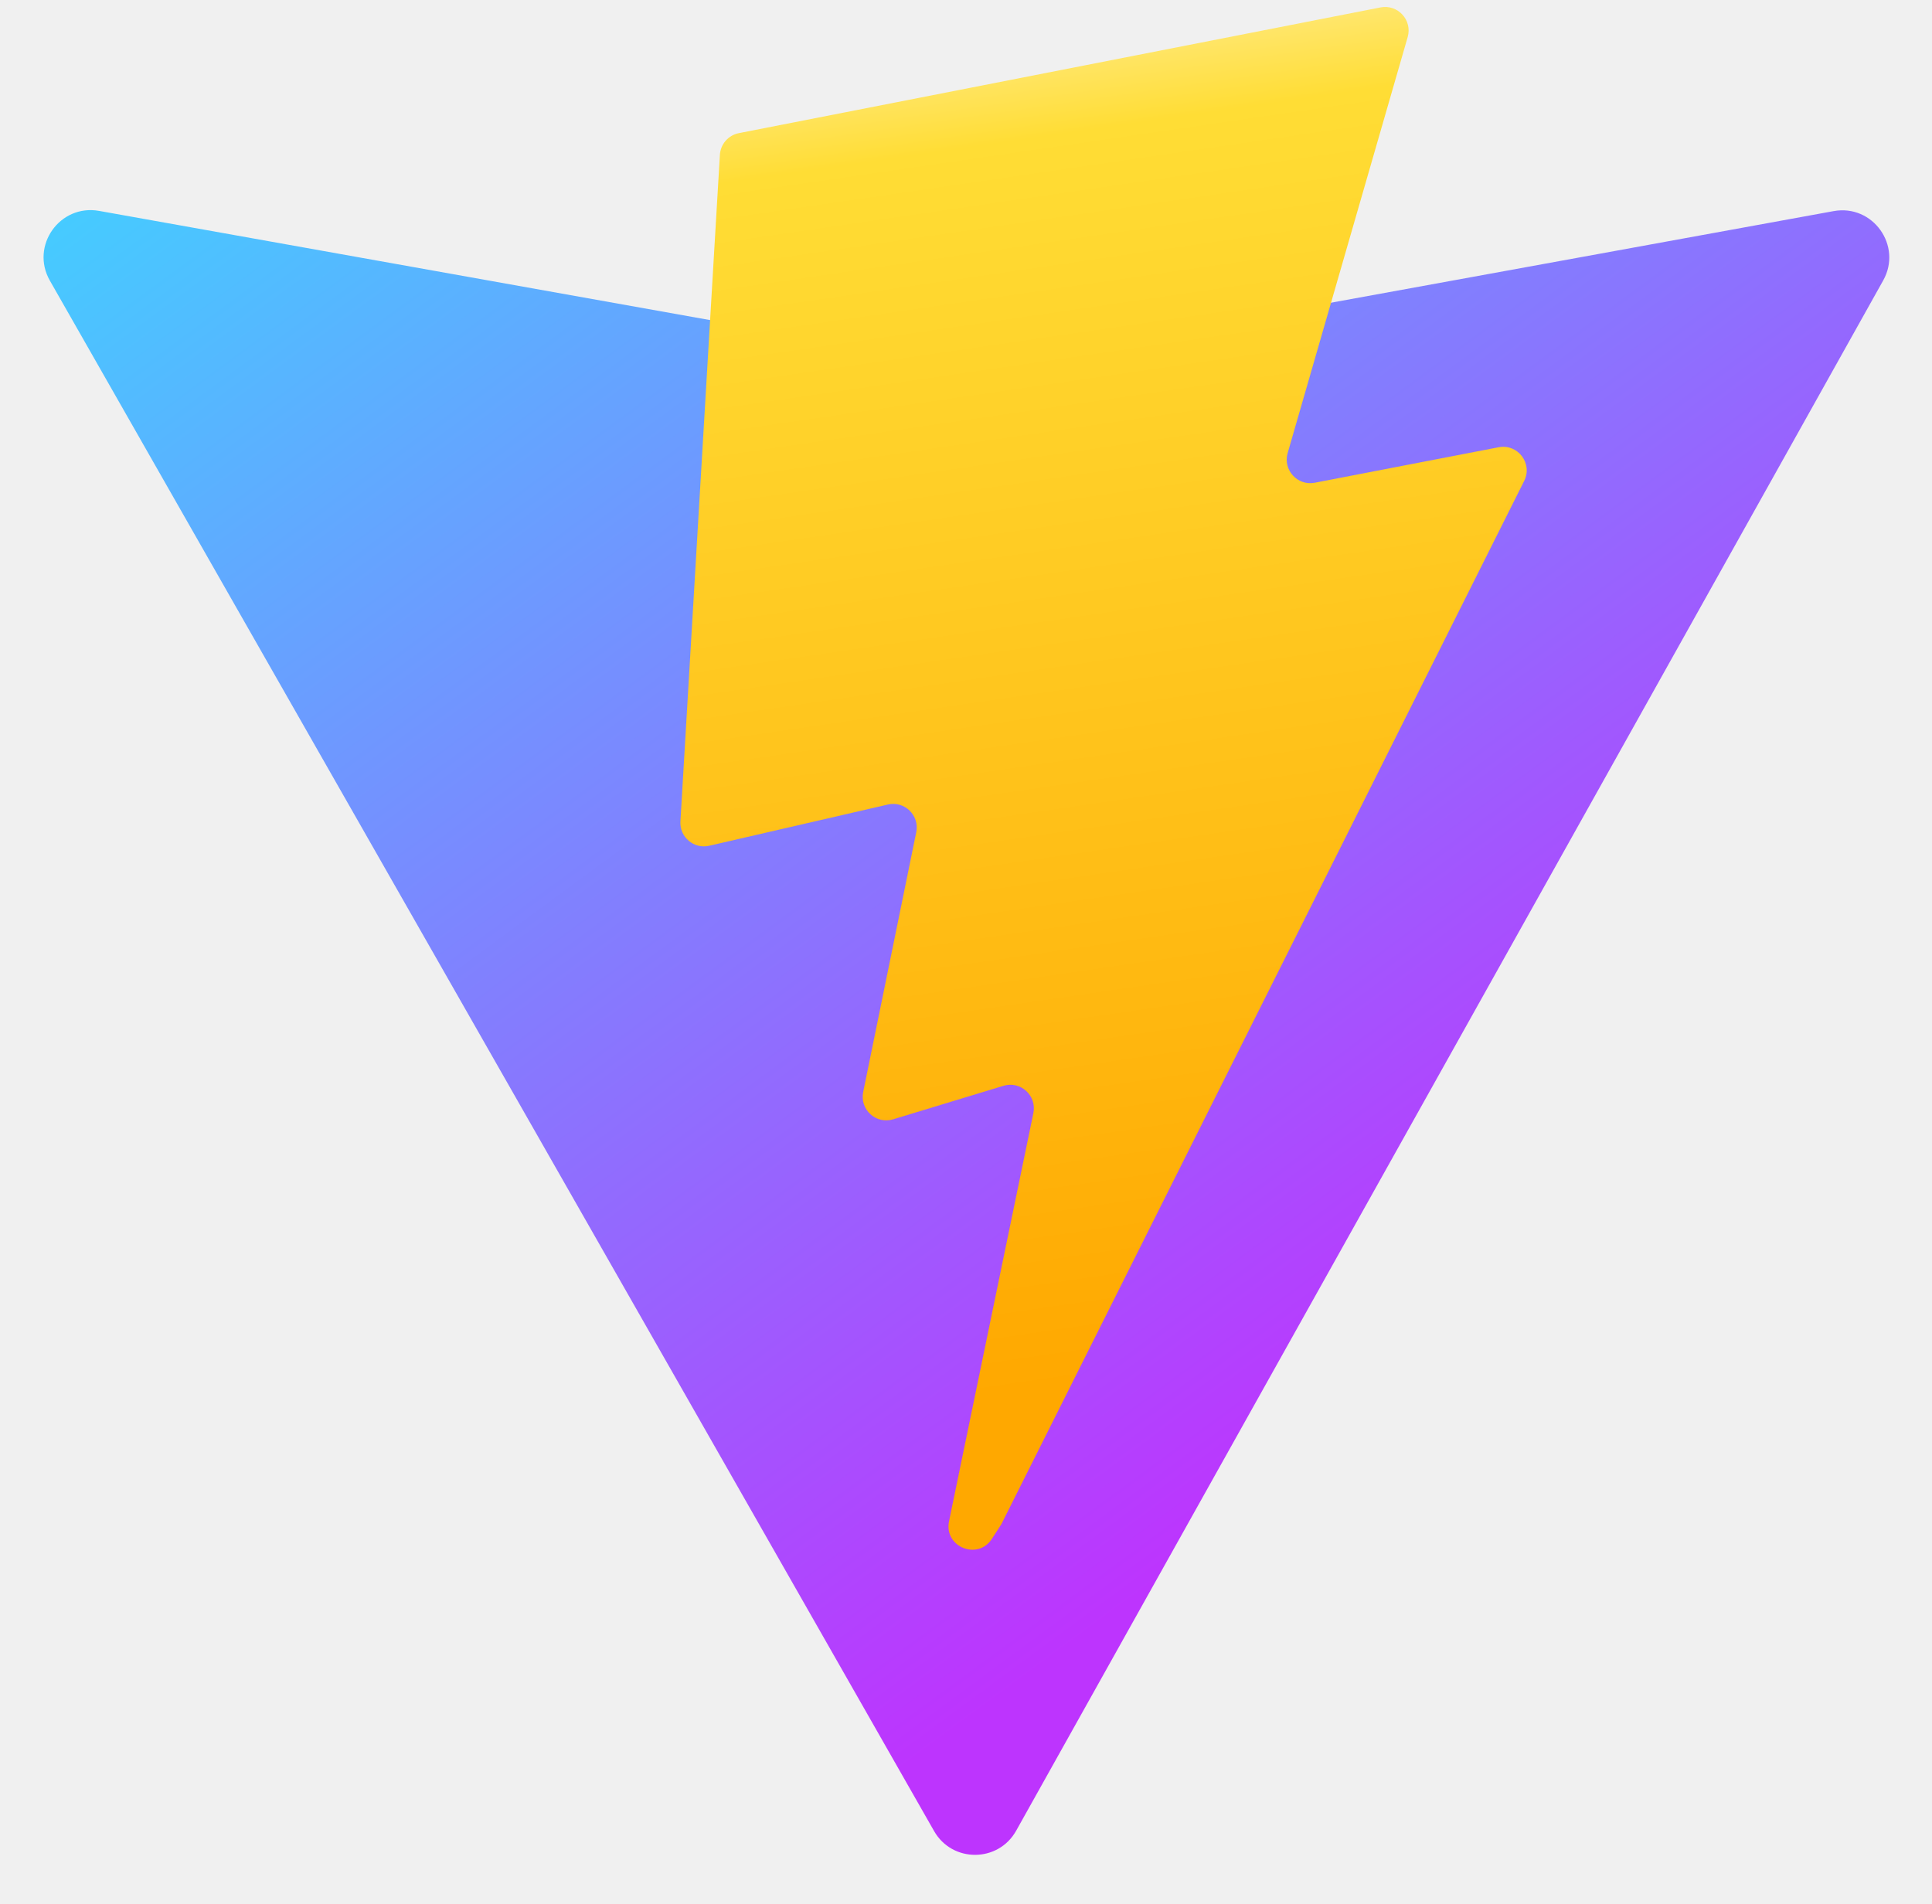
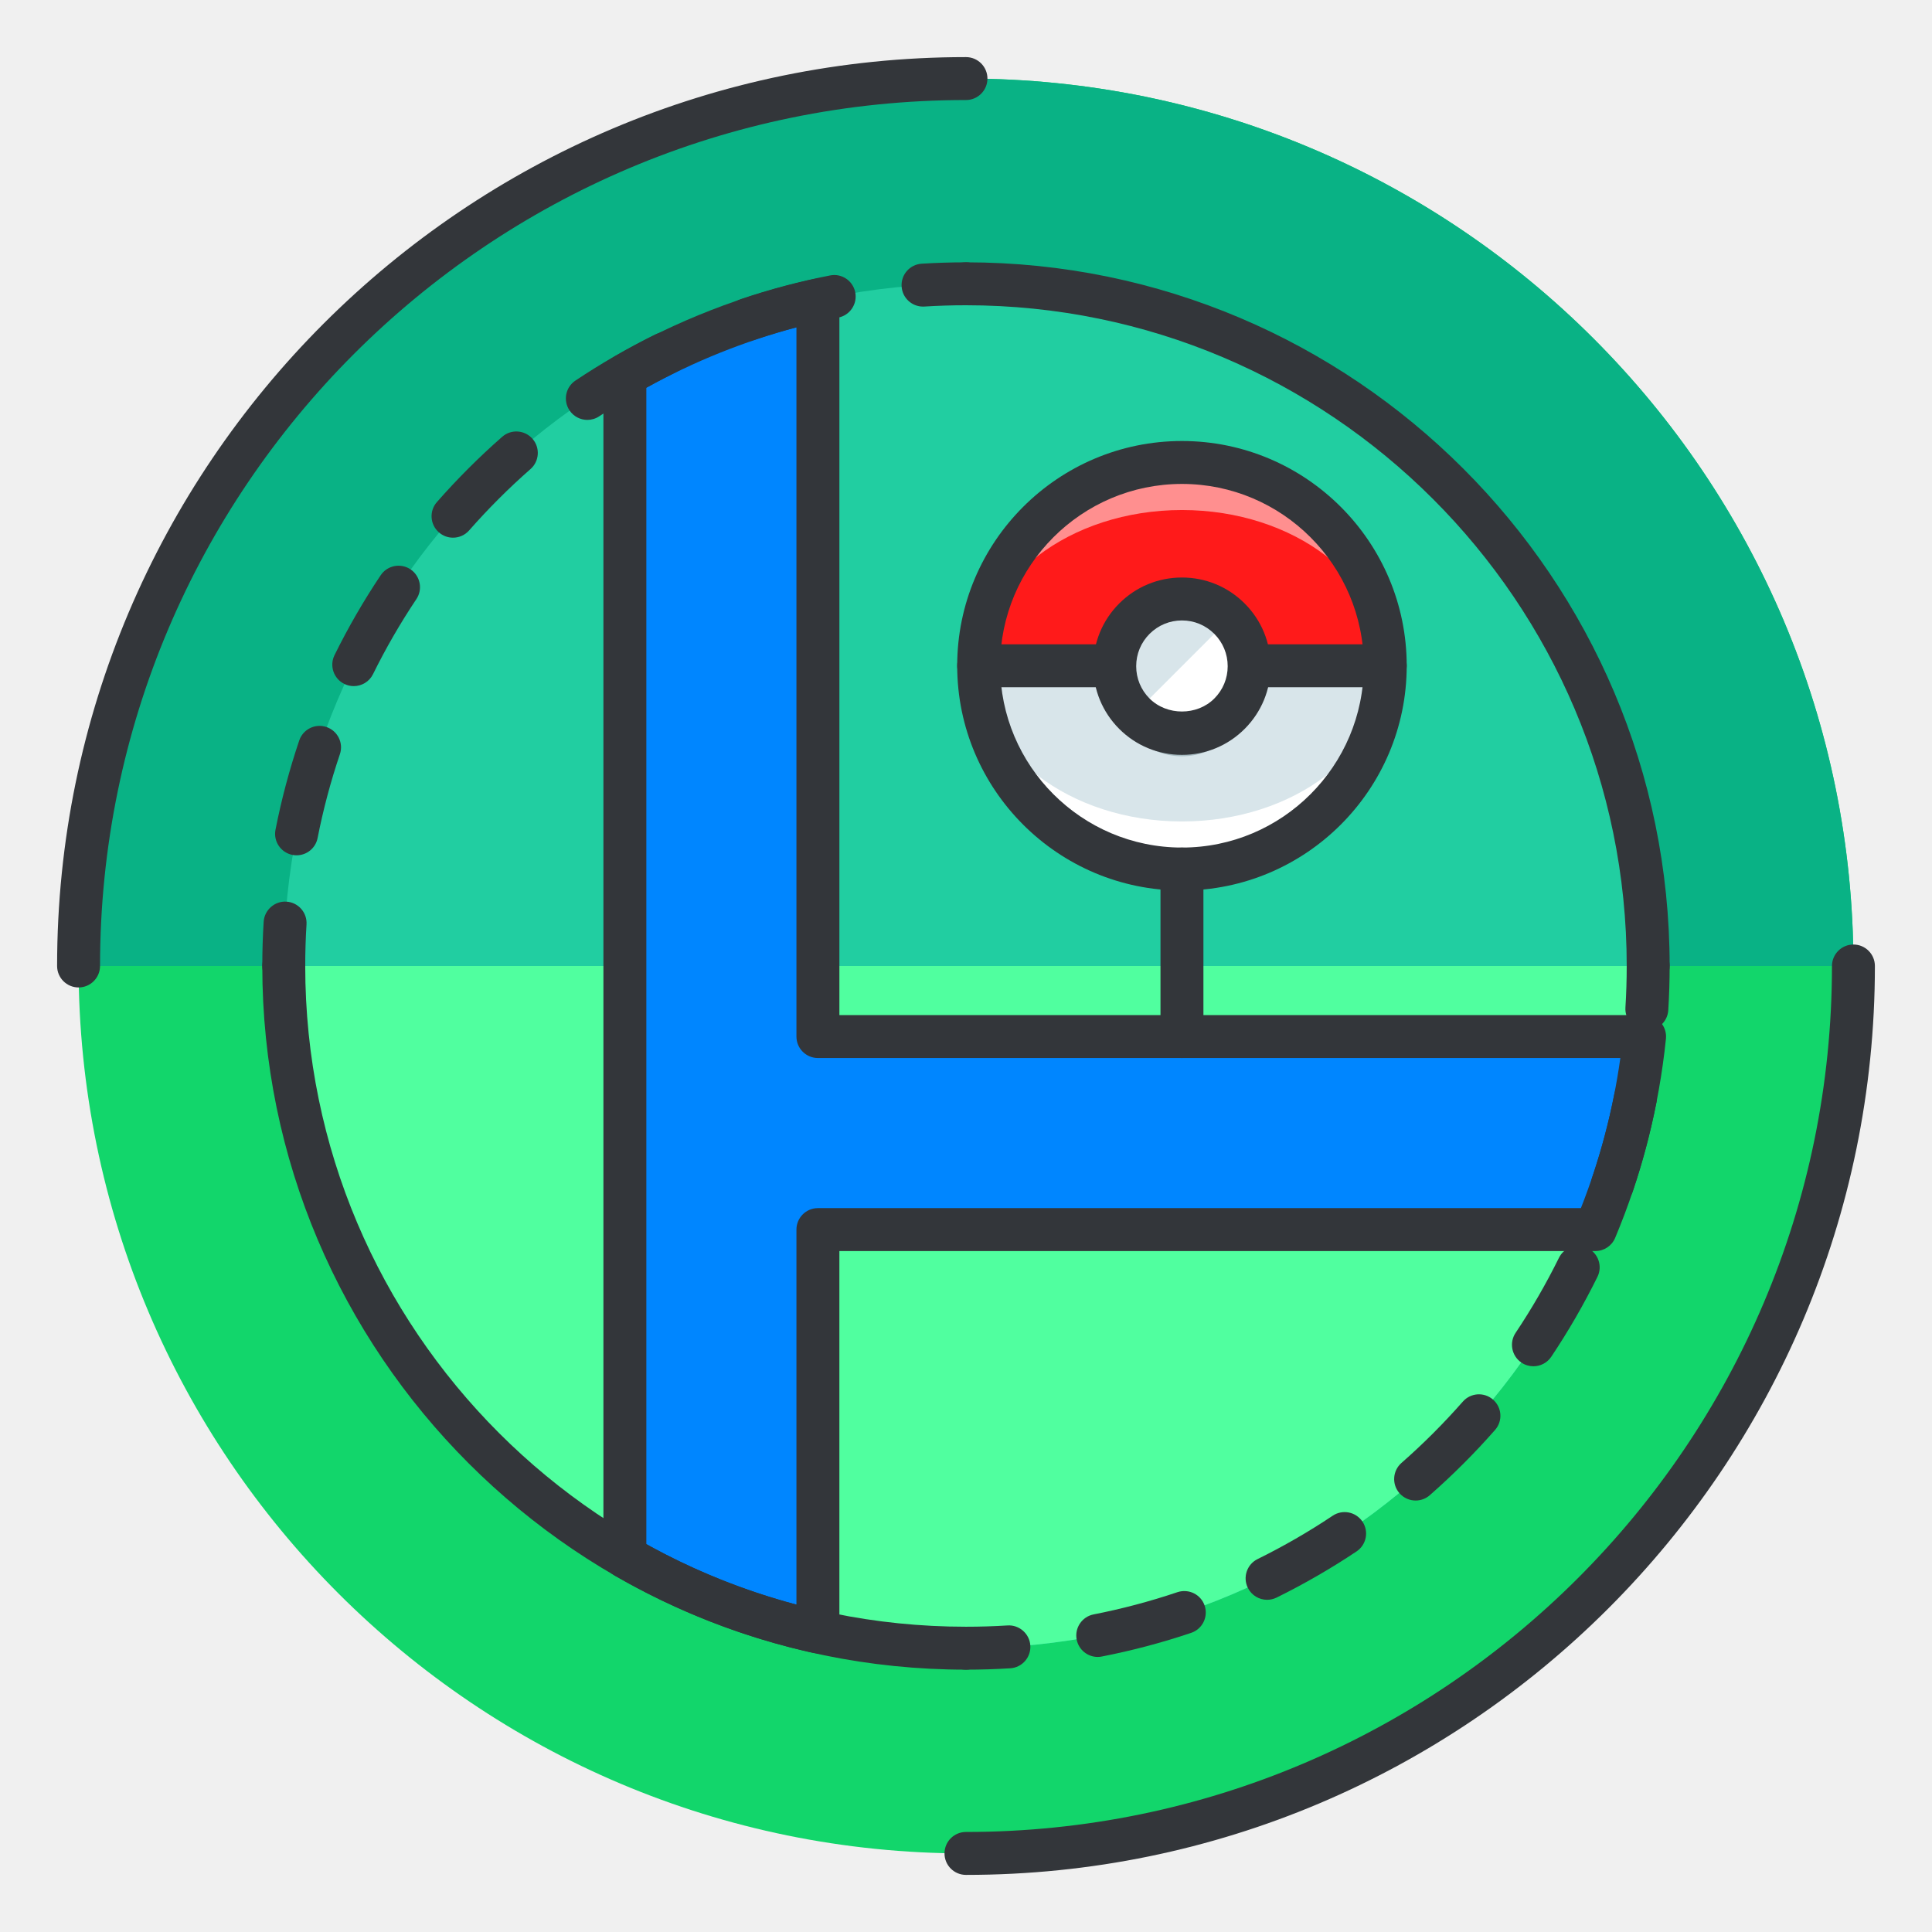
- <svg xmlns="http://www.w3.org/2000/svg" width="410" height="404" viewBox="0 0 410 404" fill="none">
-   <path d="M399.641 59.525L215.643 388.545C211.844 395.338 202.084 395.378 198.228 388.618L10.582 59.556C6.381 52.19 12.68 43.267 21.028 44.759L205.223 77.682C206.398 77.892 207.601 77.89 208.776 77.676L389.119 44.806C397.439 43.289 403.768 52.143 399.641 59.525Z" fill="url(#paint0_linear)" />
-   <path d="M292.965 1.574L156.801 28.255C154.563 28.694 152.906 30.59 152.771 32.866L144.395 174.33C144.198 177.662 147.258 180.248 150.51 179.498L188.42 170.749C191.967 169.931 195.172 173.055 194.443 176.622L183.18 231.775C182.422 235.487 185.907 238.661 189.532 237.56L212.947 230.446C216.577 229.344 220.065 232.527 219.297 236.242L201.398 322.875C200.278 328.294 207.486 331.249 210.492 326.603L212.5 323.5L323.454 102.072C325.312 98.365 322.108 94.137 318.036 94.923L279.014 102.454C275.347 103.161 272.227 99.746 273.262 96.158L298.731 7.867C299.767 4.273 296.636 0.855 292.965 1.574Z" fill="url(#paint1_linear)" />
-   <defs>
-     <linearGradient id="paint0_linear" x1="6" y1="33" x2="235" y2="344" gradientUnits="userSpaceOnUse">
-       <stop stop-color="#41D1FF" />
-       <stop offset="1" stop-color="#BD34FE" />
-     </linearGradient>
-     <linearGradient id="paint1_linear" x1="194.651" y1="8.818" x2="236.076" y2="292.989" gradientUnits="userSpaceOnUse">
-       <stop stop-color="#FFEA83" />
-       <stop offset="0.083" stop-color="#FFDD35" />
-       <stop offset="1" stop-color="#FFA800" />
-     </linearGradient>
-   </defs>
+ <svg xmlns="http://www.w3.org/2000/svg" version="1.1" id="Layer_1" x="0px" y="0px" width="135px" height="135px" viewBox="0 0 135 135" style="enable-background:new 0 0 135 135;" xml:space="preserve">
+   <style type="text/css">
+ 
+ 	.st0{fill:#465652;}
+ 	.st1{fill:#AAB9BA;}
+ 	.st2{fill:#47C67B;}
+ 	.st3{fill:#AAC8D1;}
+ 	.st4{fill:none;stroke:#E83834;stroke-width:6;stroke-linecap:round;stroke-linejoin:round;stroke-miterlimit:10;}
+ 	.st5{fill:#7BC67B;}
+ 	.st6{fill:#7BC7FF;}
+ 	.st7{fill:#7C34C1;}
+ 	.st8{fill:#7C8D96;}
+ 	.st9{fill:#AD2707;}
+ 	.st10{fill:#ADB8BC;}
+ 	.st11{fill:#107510;}
+ 	.st12{fill:#7FE5D8;}
+ 	.st13{fill:#AF4AD1;}
+ 	.st14{fill:#E02B7E;}
+ 	.st15{fill:#E04038;}
+ 	.st16{fill:#AFD7DD;}
+ 	.st17{fill:#E0A010;}
+ 	.st18{fill:#E0D5A4;}
+ 	.st19{fill:#12B2B2;}
+ 	.st20{fill:#12D66B;}
+ 	.st21{fill:#E1A9FF;}
+ 	.st22{fill:#1362A8;}
+ 	.st23{fill:#E2378D;}
+ 	.st24{fill:#E29C37;}
+ 	.st25{fill:#E2B90E;}
+ 	.st26{fill:#E2BF91;}
+ 	.st27{fill:#E2CBAA;}
+ 	.st28{fill:#14A594;}
+ 	.st29{fill:#E4E9ED;}
+ 	.st30{fill:#4A5D60;}
+ 	.st31{fill:#E5B076;}
+ 	.st32{fill:#E5B1C4;}
+ 	.st33{fill:#E5E4C3;}
+ 	.st34{fill:#4B6466;}
+ 	.st35{fill:#E6FF2E;}
+ 	.st36{fill:#18AA67;}
+ 	.st37{fill:#E86207;}
+ 	.st38{fill:#E8A113;}
+ 	.st39{fill:#E8B5A6;}
+ 	.st40{fill:#E8E8ED;}
+ 	.st41{fill:#4E5154;}
+ 	.st42{fill:#E9F1F4;}
+ 	.st43{fill:#4F4B48;}
+ 	.st44{fill:#4F74E8;}
+ 	.st45{fill:#808E93;}
+ 	.st46{fill:#80949B;}
+ 	.st47{fill:#80EDAC;}
+ 	.st48{fill:#B122E0;}
+ 	.st49{fill:#B2C4CC;}
+ 	.st50{fill:#83D839;}
+ 	.st51{fill:#B3C6C6;}
+ 	.st52{fill:none;stroke:#33363A;stroke-width:3;stroke-linecap:round;stroke-linejoin:round;stroke-miterlimit:10;}
+ 	.st53{fill:#1A8E1C;}
+ 	.st54{fill:#1A93D6;}
+ 	.st55{fill:#B50B0B;}
+ 	.st56{fill:#1AD88F;}
+ 	.st57{fill:#B5DAF4;}
+ 	.st58{fill:#EA7B1F;}
+ 	.st59{fill:#EA81BD;}
+ 	.st60{fill:#87B8D6;}
+ 	.st61{fill:#87C3F4;}
+ 	.st62{fill:#EAC79D;}
+ 	.st63{fill:#EADF11;}
+ 	.st64{fill:#EAE4C5;}
+ 	.st65{fill:#B78094;}
+ 	.st66{fill:#8844D8;}
+ 	.st67{fill:#EBF4F7;}
+ 	.st68{fill:#893015;}
+ 	.st69{fill:#89410B;}
+ 	.st70{fill:#899BA3;}
+ 	.st71{fill:#EDE3B9;}
+ 	.st72{enable-background:new    ;}
+ 	.st73{fill:#50FF9F;}
+ 	.st74{fill:#EEDCF4;}
+ 	.st75{fill:#EFA37D;}
+ 	.st76{fill:#EFA3CC;}
+ 	.st77{fill:#EFC99A;}
+ 	.st78{fill:#54AF79;}
+ 	.st79{fill:#BA503A;}
+ 	.st80{fill:#BA8663;}
+ 	.st81{fill:#8B4FE0;}
+ 	.st82{fill:#58ED9B;}
+ 	.st83{fill:#BC7DFF;}
+ 	.st84{fill:#8D9AA3;}
+ 	.st85{fill:#BCCAD3;}
+ 	.st86{fill:#8DE4FF;}
+ 	.st87{fill:#20B518;}
+ 	.st88{fill:#BF44F2;}
+ 	.st89{fill:#21CEA1;}
+ 	.st90{fill:#BFDAE0;}
+ 	.st91{fill:#F0FBFC;}
+ 	.st92{fill:#F2D9A7;}
+ 	.st93{fill:#F2EAC9;}
+ 	.st94{fill:#24D1AF;}
+ 	.st95{fill:#25931C;}
+ 	.st96{fill:#F4C4B3;}
+ 	.st97{fill:#F4D3A2;}
+ 	.st98{fill:#F4D647;}
+ 	.st99{fill:#F4D7B8;}
+ 	.st100{fill:#F4EC8E;}
+ 	.st101{fill:#5B524D;}
+ 	.st102{fill:#F77819;}
+ 	.st103{fill:#F79AE1;}
+ 	.st104{fill:#5E707A;}
+ 	.st105{fill:#F93585;}
+ 	.st106{fill:#F95D5D;}
+ 	.st107{fill:#F9C19B;}
+ 	.st108{fill:#F9CB58;}
+ 	.st109{fill:#F9D2B2;}
+ 	.st110{fill:#F9F07D;}
+ 	.st111{fill:#F9F1D2;}
+ 	.st112{fill:#F9F4B7;}
+ 	.st113{fill:#F9F9E4;}
+ 	.st114{fill:#5F1DAA;}
+ 	.st115{fill:#5F9AD6;}
+ 	.st116{fill:#C0C0C4;}
+ 	.st117{fill:#91EA57;}
+ 	.st118{fill:#C12727;}
+ 	.st119{fill:#C191A0;}
+ 	.st120{fill:#923BB7;}
+ 	.st121{fill:#93A0A3;}
+ 	.st122{fill:#93F9EA;}
+ 	.st123{fill:#93FF5A;}
+ 	.st124{fill:#C4833D;}
+ 	.st125{fill:#95A2A5;}
+ 	.st126{fill:#965514;}
+ 	.st127{fill:#96562C;}
+ 	.st128{fill:#2AF42F;}
+ 	.st129{fill:#C5D7DD;}
+ 	.st130{fill:#C68510;}
+ 	.st131{fill:#C6A86D;}
+ 	.st132{fill:#C6BB8D;}
+ 	.st133{fill:#2C9DCE;}
+ 	.st134{fill:#FBFCF2;}
+ 	.st135{fill:#FC70B0;}
+ 	.st136{fill:#FCE6C8;}
+ 	.st137{fill:#FCF7E3;}
+ 	.st138{fill:#C90D6B;}
+ 	.st139{fill:#FDFEFF;}
+ 	.st140{fill:#FDFFDC;}
+ 	.st141{fill:#FF1A1A;}
+ 	.st142{fill:#FF5252;}
+ 	.st143{fill:#FF5B00;}
+ 	.st144{fill:#FF6155;}
+ 	.st145{fill:#FF630D;}
+ 	.st146{fill:#FF6666;}
+ 	.st147{fill:#FF7676;}
+ 	.st148{fill:#FF7900;}
+ 	.st149{fill:#FF860D;}
+ 	.st150{fill:#FF8B00;}
+ 	.st151{fill:#FF8F8F;}
+ 	.st152{fill:#FF900B;}
+ 	.st153{fill:#FF908A;}
+ 	.st154{fill:#FF960B;}
+ 	.st155{fill:#FF9C0D;}
+ 	.st156{fill:#FFA9D4;}
+ 	.st157{fill:#FFAA00;}
+ 	.st158{fill:#FFAD40;}
+ 	.st159{fill:#FFAF10;}
+ 	.st160{fill:#FFB000;}
+ 	.st161{fill:#FFBE08;}
+ 	.st162{fill:#FFBF31;}
+ 	.st163{fill:#FFC200;}
+ 	.st164{fill:#FFCAE8;}
+ 	.st165{fill:#FFCCF5;}
+ 	.st166{fill:#FFD00B;}
+ 	.st167{fill:#FFD039;}
+ 	.st168{fill:#FFD400;}
+ 	.st169{fill:#FFD833;}
+ 	.st170{fill:#FFDB80;}
+ 	.st171{fill:#FFDDD2;}
+ 	.st172{fill:#FFE6D4;}
+ 	.st173{fill:#FFE6EB;}
+ 	.st174{fill:#FFE98D;}
+ 	.st175{fill:#FFECD2;}
+ 	.st176{fill:#FFF1D9;}
+ 	.st177{fill:#FFF24D;}
+ 	.st178{fill:#FFF3C2;}
+ 	.st179{fill:#FFF4C7;}
+ 	.st180{fill:#FFF800;}
+ 	.st181{fill:#FFF80D;}
+ 	.st182{fill:#FFF9DE;}
+ 	.st183{fill:#FFFBD7;}
+ 	.st184{fill:#FFFBEB;}
+ 	.st185{fill:#FFFCC0;}
+ 	.st186{fill:#FFFCDC;}
+ 	.st187{fill:#FFFFFA;}
+ 	.st188{fill:#FFFFFF;}
+ 	.st189{fill:#63797F;}
+ 	.st190{fill:#65E529;}
+ 	.st191{fill:#66310E;}
+ 	.st192{fill:#663C17;}
+ 	.st193{fill:#9A5AE5;}
+ 	.st194{fill:#CA30EF;}
+ 	.st195{fill:#6892FC;}
+ 	.st196{fill:#9CFFC4;}
+ 	.st197{fill:#CC4306;}
+ 	.st198{fill:#CC549E;}
+ 	.st199{fill:#9E3256;}
+ 	.st200{fill:#CDFFBB;}
+ 	.st201{fill:#CE86AF;}
+ 	.st202{fill:#CED9DD;}
+ 	
+ 		.st203{fill:none;stroke:#33363A;stroke-width:3;stroke-linecap:round;stroke-linejoin:round;stroke-miterlimit:10;stroke-dasharray:6;}
+ 	.st204{fill:#CFE1E2;}
+ 	.st205{fill:#33363A;}
+ 	.st206{fill:#34C166;}
+ 	.st207{fill:#364B5B;}
+ 	.st208{fill:#3662CE;}
+ 	.st209{fill:#36C6FF;}
+ 	.st210{fill:#6ADB9A;}
+ 	.st211{fill:#6D5C4D;}
+ 	.st212{fill:#6EBDF9;}
+ 	.st213{fill:#0031FF;}
+ 	.st214{fill:#0062FF;}
+ 	.st215{fill:#0068FF;}
+ 	.st216{fill:#0086FF;}
+ 	.st217{fill:#009BE8;}
+ 	.st218{fill:#00AAFF;}
+ 	.st219{fill:#D271FF;}
+ 	.st220{fill:#D363A9;}
+ 	.st221{fill:#D3964C;}
+ 	.st222{fill:#D3DFE2;}
+ 	.st223{fill:#D3E0E2;}
+ 	.st224{fill:#D3EFF4;}
+ 	.st225{fill:#063B66;}
+ 	.st226{fill:#D60909;}
+ 	.st227{fill:#D61D1D;}
+ 	.st228{fill:#D7F0FF;}
+ 	.st229{fill:#09B285;}
+ 	.st230{fill:#D8D593;}
+ 	.st231{fill:#D8E2EA;}
+ 	.st232{fill:#D8E5EA;}
+ 	.st233{fill:#3E5054;}
+ 	.st234{fill:#D988FF;}
+ 	.st235{fill:#D9E7E8;}
+ 	.st236{fill:#702252;}
+ 	.st237{fill:#70D3E0;}
+ 	.st238{fill:#A02FF2;}
+ 	.st239{fill:#A2F255;}
+ 	.st240{fill:#A35616;}
+ 	.st241{fill:#A3CCCC;}
+ 	.st242{fill:#0A6ADD;}
+ 	.st243{fill:#A5145D;}
+ 	.st244{fill:#A57555;}
+ 	.st245{fill:#77D6FC;}
+ 	.st246{fill:#7815CE;}
+ 	.st247{fill:#A7BBC1;}
+ 	.st248{fill:#DBD279;}
+ 	.st249{fill:#0D5C9E;}
+ 	.st250{fill:#A83C11;}
+ 	.st251{fill:#A8633D;}
+ 	.st252{fill:#A8A3E5;}
+ 	.st253{fill:#DCE6EA;}
+ 	.st254{fill:#DCE7EA;}
+ 	.st255{fill:#A962E8;}
+ 	.st256{fill:#DD2466;}
+ 	.st257{fill:#DDC38A;}
+ 	.st258{fill:#DDD2B1;}
+ 	.st259{fill:#DFE7E8;}
+ 	.st260{fill:#42B1E8;}
+ 	.st261{fill:#436377;}
+ 	.st262{fill:#43B530;}
+ 
+ </style>
+   <g>
+     <g>
+       <g>
+         <g>
+           <path class="st20" d="M5.49,67.499c0,34.248,27.764,62.011,62.008,62.011c34.248,0,62.012-27.763,62.012-62.011      c0-34.245-27.764-62.009-62.012-62.009C33.254,5.49,5.49,33.254,5.49,67.499z" />
+         </g>
+         <g>
+           <path class="st229" d="M129.51,67.499c0-34.245-27.764-62.009-62.012-62.009C33.254,5.49,5.49,33.254,5.49,67.499" />
+         </g>
+         <g>
+           <path class="st205" d="M5.49,68.999c-0.828,0-1.5-0.672-1.5-1.5C3.99,32.48,32.479,3.99,67.498,3.99c0.828,0,1.5,0.672,1.5,1.5      s-0.672,1.5-1.5,1.5C34.134,6.99,6.99,34.135,6.99,67.499C6.99,68.327,6.318,68.999,5.49,68.999z" />
+         </g>
+         <g>
+           <path class="st205" d="M67.498,131.01c-0.828,0-1.5-0.672-1.5-1.5s0.672-1.5,1.5-1.5c33.366,0,60.512-27.145,60.512-60.511      c0-0.828,0.672-1.5,1.5-1.5s1.5,0.672,1.5,1.5C131.01,102.519,102.519,131.01,67.498,131.01z" />
+         </g>
+       </g>
+       <g>
+         <g>
+           <path class="st89" d="M19.828,67.499c0,26.329,21.346,47.67,47.67,47.67c26.33,0,47.67-21.341,47.67-47.67      c0-26.325-21.34-47.669-47.67-47.669C41.174,19.83,19.828,41.174,19.828,67.499z" />
+         </g>
+         <g>
+           <path class="st73" d="M19.828,67.499c0,26.329,21.346,47.67,47.67,47.67c26.33,0,47.67-21.341,47.67-47.67H19.828z" />
+         </g>
+         <g>
+           <path class="st216" d="M114.916,72.43H57.152V20.969c-4.811,1.066-9.346,2.857-13.488,5.256v82.551      c4.143,2.397,8.678,4.189,13.488,5.254V85.918h54.324C113.248,81.695,114.43,77.166,114.916,72.43z" />
+         </g>
+         <g>
+           <path class="st205" d="M57.152,115.529c-0.108,0-0.217-0.012-0.324-0.035c-4.888-1.082-9.569-2.905-13.915-5.421      c-0.464-0.268-0.749-0.763-0.749-1.298V26.225c0-0.535,0.285-1.03,0.748-1.298c4.342-2.514,9.023-4.338,13.916-5.423      c0.44-0.097,0.907,0.01,1.263,0.295s0.562,0.715,0.562,1.17V70.93h56.264c0.425,0,0.829,0.18,1.113,0.495      s0.422,0.735,0.379,1.158c-0.492,4.795-1.687,9.477-3.549,13.915c-0.233,0.558-0.778,0.92-1.383,0.92H58.652v26.611      c0,0.455-0.206,0.885-0.561,1.17C57.822,115.415,57.49,115.529,57.152,115.529z M45.164,107.901      c3.317,1.838,6.835,3.254,10.488,4.221V85.918c0-0.828,0.672-1.5,1.5-1.5h53.315c1.331-3.376,2.255-6.893,2.756-10.488H57.152      c-0.828,0-1.5-0.672-1.5-1.5V22.877c-3.656,0.969-7.174,2.384-10.488,4.222V107.901z" />
+         </g>
+         <g>
+           <path class="st205" d="M115.168,68.999c-0.828,0-1.5-0.672-1.5-1.5c0-25.458-20.712-46.169-46.17-46.169      c-0.828,0-1.5-0.672-1.5-1.5s0.672-1.5,1.5-1.5c27.112,0,49.17,22.057,49.17,49.169      C116.668,68.327,115.996,68.999,115.168,68.999z" />
+         </g>
+         <g>
+           <path class="st205" d="M67.498,116.669c-27.112,0-49.17-22.058-49.17-49.17c0-0.828,0.672-1.5,1.5-1.5s1.5,0.672,1.5,1.5      c0,25.458,20.712,46.17,46.17,46.17c0.828,0,1.5,0.672,1.5,1.5S68.326,116.669,67.498,116.669z" />
+         </g>
+         <g>
+           <g>
+             <path class="st205" d="M64.497,21.423c-0.786,0-1.447-0.612-1.496-1.407c-0.052-0.827,0.577-1.539,1.404-1.59       c1.023-0.063,2.064-0.096,3.093-0.096c0.828,0,1.5,0.672,1.5,1.5s-0.672,1.5-1.5,1.5c-0.967,0-1.945,0.03-2.907,0.09       C64.56,21.422,64.528,21.423,64.497,21.423z" />
+           </g>
+           <g>
+             <path class="st205" d="M20.725,59.765c-0.096,0-0.193-0.009-0.291-0.028c-0.812-0.159-1.343-0.947-1.183-1.761       c0.413-2.104,0.971-4.202,1.658-6.235c0.266-0.784,1.115-1.206,1.901-0.94c0.785,0.266,1.206,1.116,0.94,1.901       c-0.646,1.908-1.169,3.877-1.557,5.853C22.055,59.269,21.427,59.765,20.725,59.765z M24.719,47.943       c-0.223,0-0.449-0.05-0.662-0.154c-0.743-0.366-1.049-1.266-0.683-2.009c0.947-1.921,2.032-3.8,3.227-5.585       c0.461-0.689,1.396-0.871,2.081-0.413c0.688,0.461,0.873,1.393,0.413,2.081c-1.121,1.676-2.141,3.44-3.029,5.243       C25.804,47.637,25.271,47.943,24.719,47.943z M31.655,37.571c-0.351,0-0.704-0.123-0.988-0.373       c-0.623-0.546-0.685-1.494-0.138-2.116c1.417-1.614,2.952-3.148,4.562-4.561c0.625-0.547,1.57-0.482,2.117,0.139       c0.546,0.623,0.483,1.571-0.139,2.117c-1.513,1.326-2.954,2.767-4.286,4.283C32.487,37.398,32.072,37.571,31.655,37.571z        M41.042,29.341c-0.483,0-0.959-0.233-1.248-0.667c-0.46-0.688-0.275-1.62,0.414-2.08c1.786-1.193,3.666-2.279,5.589-3.227       c0.743-0.364,1.643-0.062,2.009,0.683c0.366,0.743,0.061,1.643-0.683,2.009c-1.806,0.89-3.571,1.908-5.249,3.029       C41.618,29.259,41.329,29.341,41.042,29.341z M52.243,23.823c-0.626,0-1.21-0.395-1.421-1.021       c-0.266-0.784,0.156-1.636,0.941-1.9c2.032-0.687,4.131-1.243,6.239-1.655c0.812-0.163,1.602,0.37,1.76,1.184       c0.159,0.813-0.371,1.602-1.184,1.76c-1.979,0.388-3.949,0.91-5.856,1.554C52.563,23.798,52.402,23.823,52.243,23.823z" />
+           </g>
+           <g>
+             <path class="st205" d="M19.828,68.999c-0.828,0-1.5-0.672-1.5-1.5c0-1.029,0.032-2.069,0.096-3.092       c0.051-0.826,0.777-1.456,1.59-1.404c0.827,0.052,1.456,0.763,1.404,1.59c-0.06,0.961-0.09,1.938-0.09,2.906       C21.328,68.327,20.656,68.999,19.828,68.999z" />
+           </g>
+         </g>
+         <g>
+           <g>
+             <path class="st205" d="M67.498,116.669c-0.828,0-1.5-0.672-1.5-1.5s0.672-1.5,1.5-1.5c0.967,0,1.945-0.03,2.907-0.09       c0.815-0.052,1.539,0.578,1.59,1.404c0.052,0.827-0.577,1.539-1.404,1.59C69.567,116.637,68.526,116.669,67.498,116.669z" />
+           </g>
+           <g>
+             <path class="st205" d="M76.704,115.78c-0.703,0-1.33-0.496-1.47-1.212c-0.159-0.813,0.371-1.602,1.184-1.76       c1.976-0.387,3.946-0.909,5.857-1.554c0.79-0.26,1.637,0.158,1.901,0.942c0.264,0.785-0.158,1.637-0.942,1.901       c-2.036,0.686-4.136,1.242-6.24,1.653C76.896,115.771,76.8,115.78,76.704,115.78z M88.54,111.787       c-0.553,0-1.085-0.307-1.347-0.837c-0.366-0.743-0.061-1.643,0.683-2.009c1.807-0.89,3.572-1.909,5.247-3.029       c0.688-0.46,1.62-0.276,2.081,0.413c0.46,0.689,0.275,1.62-0.413,2.081c-1.784,1.192-3.665,2.278-5.589,3.227       C88.989,111.737,88.763,111.787,88.54,111.787z M98.919,104.851c-0.417,0-0.832-0.173-1.129-0.511       c-0.546-0.623-0.483-1.571,0.139-2.117c1.513-1.326,2.954-2.767,4.286-4.283c0.545-0.622,1.494-0.686,2.116-0.138       c0.623,0.546,0.685,1.494,0.138,2.116c-1.417,1.614-2.952,3.148-4.562,4.561C99.622,104.729,99.27,104.851,98.919,104.851z        M107.149,95.469c-0.287,0-0.577-0.082-0.833-0.253c-0.688-0.461-0.873-1.393-0.413-2.081c1.12-1.674,2.139-3.438,3.029-5.243       c0.367-0.744,1.267-1.046,2.009-0.683c0.743,0.367,1.049,1.267,0.683,2.009c-0.949,1.924-2.034,3.803-3.227,5.585       C108.108,95.235,107.633,95.469,107.149,95.469z M112.667,84.278c-0.159,0-0.321-0.025-0.48-0.079       c-0.785-0.266-1.206-1.116-0.94-1.901c0.646-1.91,1.169-3.879,1.556-5.852c0.158-0.813,0.944-1.35,1.76-1.184       c0.813,0.159,1.343,0.947,1.184,1.76c-0.411,2.103-0.969,4.201-1.657,6.236C113.876,83.885,113.293,84.278,112.667,84.278z" />
+           </g>
+           <g>
+             <path class="st205" d="M115.076,71.998c-0.031,0-0.062-0.001-0.094-0.003c-0.827-0.052-1.456-0.763-1.404-1.59       c0.06-0.961,0.09-1.938,0.09-2.906c0-0.828,0.672-1.5,1.5-1.5s1.5,0.672,1.5,1.5c0,1.029-0.032,2.069-0.096,3.092       C116.523,71.386,115.862,71.998,115.076,71.998z" />
+           </g>
+         </g>
+       </g>
+     </g>
+     <g>
+       <g>
+         <circle class="st151" cx="82.59" cy="46.52" r="14.205" />
+       </g>
+       <g>
+         <ellipse class="st141" cx="82.59" cy="46.52" rx="14.205" ry="10.881" />
+       </g>
+       <g>
+         <path class="st188" d="M68.385,46.52c0,7.846,6.359,14.205,14.205,14.205c7.844,0,14.205-6.359,14.205-14.205H68.385z" />
+       </g>
+       <g>
+         <path class="st232" d="M82.59,57.4c7.844,0,14.205-4.871,14.205-10.881h-28.41C68.385,52.529,74.744,57.4,82.59,57.4z" />
+       </g>
+       <g>
+         <path class="st205" d="M82.59,62.225c-8.66,0-15.705-7.045-15.705-15.705c0-8.659,7.045-15.704,15.705-15.704     S98.295,37.86,98.295,46.52C98.295,55.18,91.25,62.225,82.59,62.225z M82.59,33.815c-7.006,0-12.705,5.699-12.705,12.704     c0,7.006,5.699,12.705,12.705,12.705s12.705-5.699,12.705-12.705C95.295,39.515,89.596,33.815,82.59,33.815z" />
+       </g>
+       <g>
+         <path class="st205" d="M96.795,48.02h-28.41c-0.828,0-1.5-0.672-1.5-1.5s0.672-1.5,1.5-1.5h28.41c0.828,0,1.5,0.672,1.5,1.5     S97.623,48.02,96.795,48.02z" />
+       </g>
+       <g>
+         <g>
+           <circle class="st247" cx="82.589" cy="48.147" r="4.697" />
+         </g>
+         <g>
+           <circle class="st188" cx="82.589" cy="46.55" r="4.697" />
+         </g>
+         <g>
+           <path class="st232" d="M79.268,49.871c-1.834-1.833-1.834-4.809,0-6.643c1.836-1.834,4.809-1.834,6.643,0" />
+         </g>
+         <g>
+           <path class="st205" d="M82.59,52.747c-1.655,0-3.211-0.645-4.383-1.814c-1.17-1.171-1.814-2.727-1.814-4.383      c0-1.655,0.644-3.212,1.814-4.382c1.172-1.171,2.728-1.814,4.383-1.814c1.654,0,3.211,0.644,4.381,1.814      c1.171,1.17,1.815,2.727,1.815,4.382c0,1.656-0.646,3.212-1.815,4.382C85.801,52.103,84.244,52.747,82.59,52.747z M82.59,43.354      c-0.854,0-1.657,0.332-2.262,0.937c-0.604,0.603-0.936,1.406-0.936,2.26c0,0.854,0.332,1.657,0.936,2.261      c1.209,1.206,3.314,1.208,4.521,0c0.604-0.604,0.937-1.406,0.937-2.261c0-0.854-0.333-1.657-0.937-2.261      S83.443,43.354,82.59,43.354z" />
+         </g>
+       </g>
+     </g>
+     <g>
+       <path class="st205" d="M82.59,73.93c-0.828,0-1.5-0.672-1.5-1.5V60.725c0-0.828,0.672-1.5,1.5-1.5s1.5,0.672,1.5,1.5V72.43    C84.09,73.258,83.418,73.93,82.59,73.93z" />
+     </g>
+   </g>
</svg>
